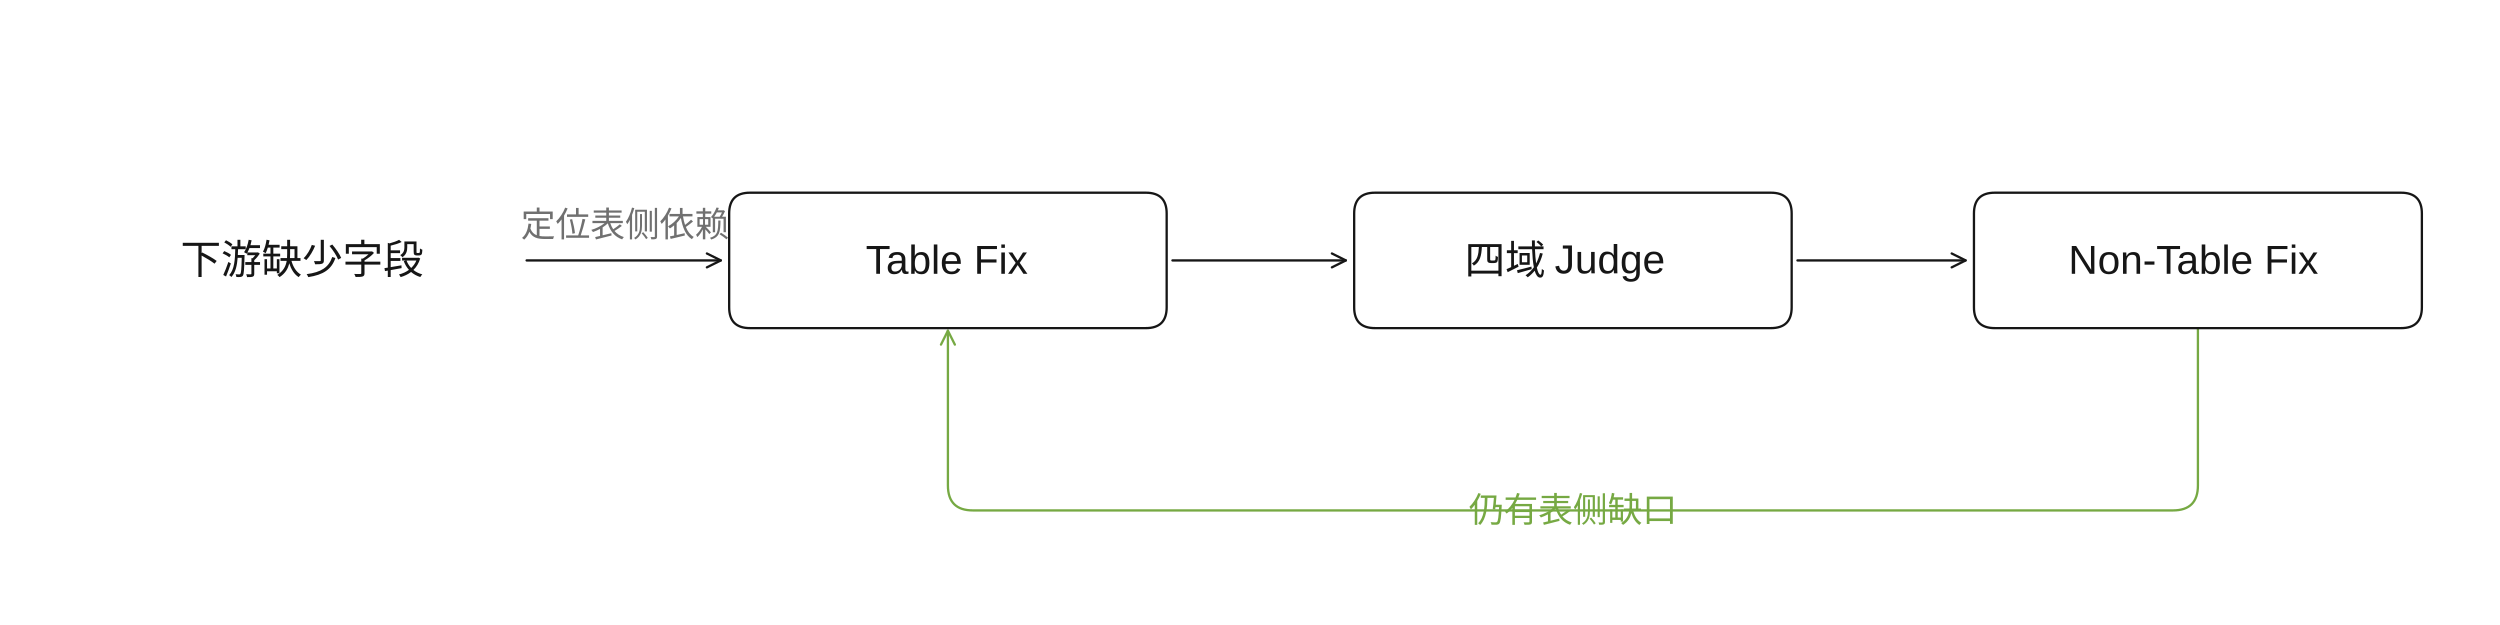
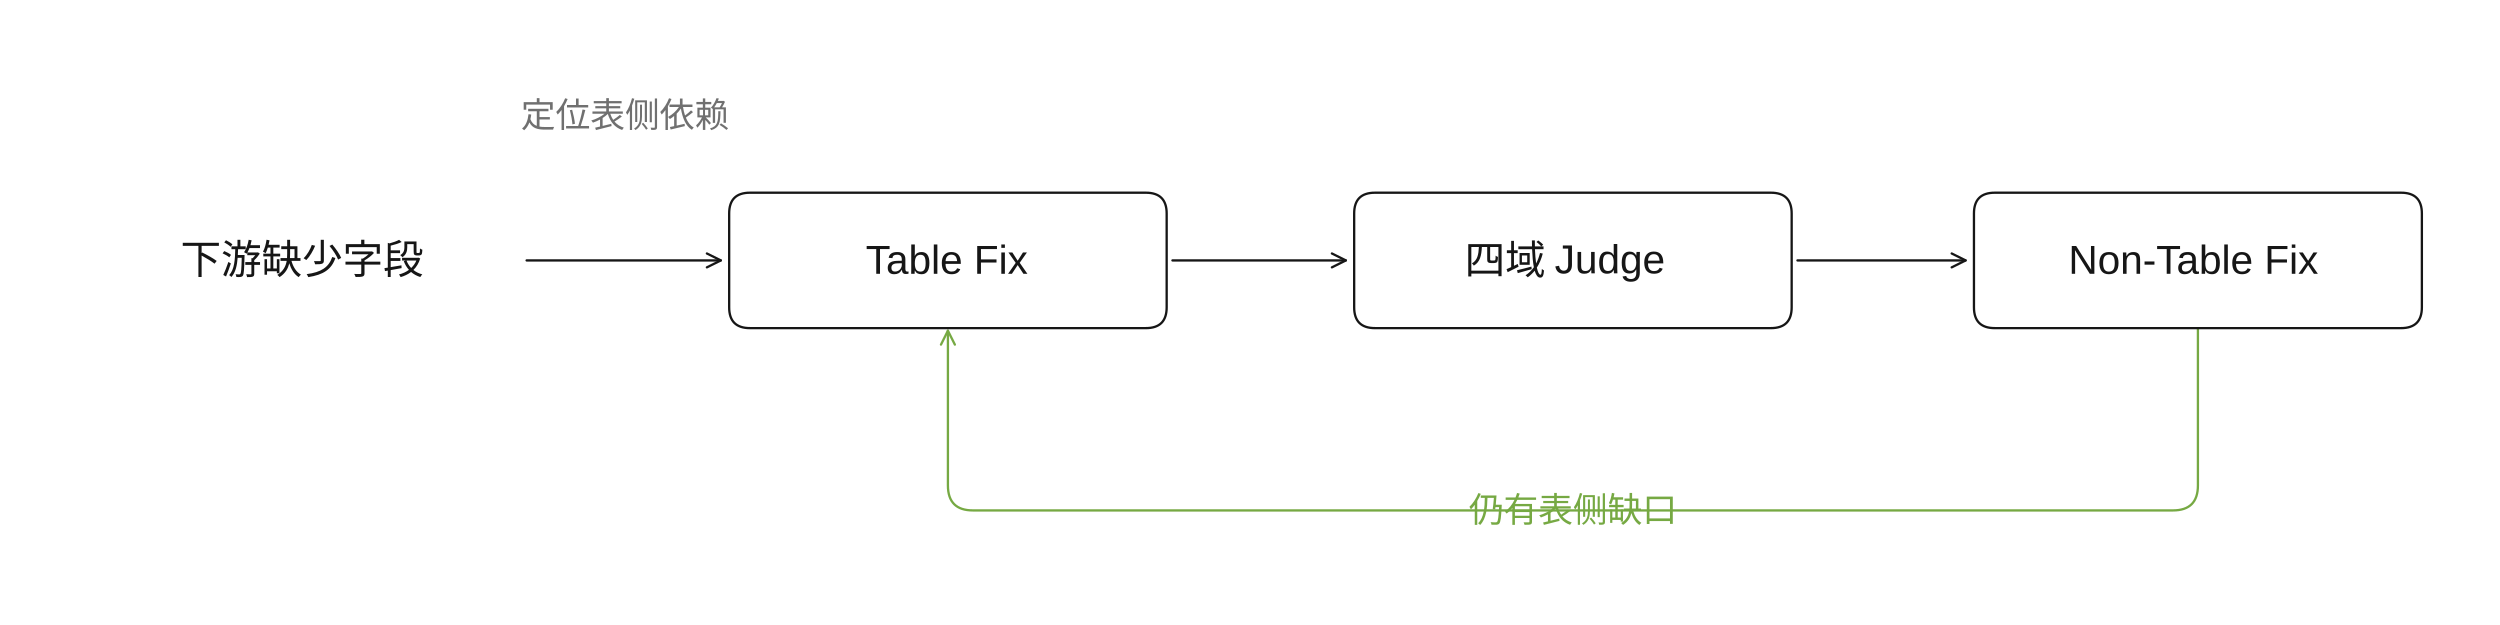
<svg xmlns="http://www.w3.org/2000/svg" width="864pt" height="216pt" viewBox="0 0 864 216" version="1.1">
  <defs>
    <style type="text/css">*{stroke-linejoin: round; stroke-linecap: butt}</style>
  </defs>
  <g id="figure_1">
    <g id="patch_1">
      <path d="M 0 216  L 864 216  L 864 0  L 0 0  z " style="fill: #ffffff" />
    </g>
    <g id="axes_1">
      <g id="patch_2">
        <path d="M 182 90  Q 215.998 90 249.102 90  " clip-path="url(#pcbf0a4f99d)" style="fill: none; stroke: #161616; stroke-width: 0.8; stroke-linecap: round" />
        <path d="M 244.302 87.6  L 249.102 90  L 244.302 92.4  " clip-path="url(#pcbf0a4f99d)" style="fill: none; stroke: #161616; stroke-width: 0.8; stroke-linecap: round" />
      </g>
      <g id="patch_3">
        <path d="M 405.197 90  Q 435.6 90 465.108 90  " clip-path="url(#pcbf0a4f99d)" style="fill: none; stroke: #161616; stroke-width: 0.8; stroke-linecap: round" />
        <path d="M 460.308 87.6  L 465.108 90  L 460.308 92.4  " clip-path="url(#pcbf0a4f99d)" style="fill: none; stroke: #161616; stroke-width: 0.8; stroke-linecap: round" />
      </g>
      <g id="patch_4">
        <path d="M 621.203 90  Q 650.702 90 679.306 90  " clip-path="url(#pcbf0a4f99d)" style="fill: none; stroke: #161616; stroke-width: 0.8; stroke-linecap: round" />
        <path d="M 674.506 87.6  L 679.306 90  L 674.506 92.4  " clip-path="url(#pcbf0a4f99d)" style="fill: none; stroke: #161616; stroke-width: 0.8; stroke-linecap: round" />
      </g>
      <g id="patch_5">
        <path d="M 759.6 113.4  L 759.6 167.76  Q 759.6 176.4 750.96 176.4  L 336.24 176.4  Q 327.6 176.4 327.6 167.76  L 327.6 114.294  " clip-path="url(#pcbf0a4f99d)" style="fill: none; stroke: #76a943; stroke-width: 0.8; stroke-linecap: round" />
        <path d="M 325.2 119.094  L 327.6 114.294  L 330 119.094  " clip-path="url(#pcbf0a4f99d)" style="fill: none; stroke: #76a943; stroke-width: 0.8; stroke-linecap: round" />
      </g>
      <g id="patch_6">
        <path d="M 259.2 66.6  L 396 66.6  Q 403.2 66.6 403.2 73.8  L 403.2 106.2  Q 403.2 113.4 396 113.4  L 259.2 113.4  Q 252 113.4 252 106.2  L 252 73.8  Q 252 66.6 259.2 66.6  z " clip-path="url(#pcbf0a4f99d)" style="fill: #ffffff; stroke: #161616; stroke-width: 0.8; stroke-linejoin: miter" />
      </g>
      <g id="patch_7">
        <path d="M 475.2 66.6  L 612 66.6  Q 619.2 66.6 619.2 73.8  L 619.2 106.2  Q 619.2 113.4 612 113.4  L 475.2 113.4  Q 468 113.4 468 106.2  L 468 73.8  Q 468 66.6 475.2 66.6  z " clip-path="url(#pcbf0a4f99d)" style="fill: #ffffff; stroke: #161616; stroke-width: 0.8; stroke-linejoin: miter" />
      </g>
      <g id="patch_8">
        <path d="M 689.4 66.6  L 829.8 66.6  Q 837 66.6 837 73.8  L 837 106.2  Q 837 113.4 829.8 113.4  L 689.4 113.4  Q 682.2 113.4 682.2 106.2  L 682.2 73.8  Q 682.2 66.6 689.4 66.6  z " clip-path="url(#pcbf0a4f99d)" style="fill: #ffffff; stroke: #161616; stroke-width: 0.8; stroke-linejoin: miter" />
      </g>
      <g id="text_1">
        <text x="62.4" y="94.633" font-size="14" font-family="Arial, PingFang SC, Hiragino Sans, Microsoft YaHei, sans-serif" fill="#161616" data-original-width="84">下游缺少字段</text>
      </g>
      <g id="text_2">
        <text x="299.208" y="94.633" font-size="14" font-family="Arial, PingFang SC, Hiragino Sans, Microsoft YaHei, sans-serif" fill="#161616" data-original-width="58">Table Fix</text>
      </g>
      <g id="text_3">
        <text x="506.164" y="94.837" font-size="14" font-family="Arial, PingFang SC, Hiragino Sans, Microsoft YaHei, sans-serif" fill="#161616" data-original-width="74">四域 Judge</text>
      </g>
      <g id="text_4">
        <text x="714.849" y="94.633" font-size="14" font-family="Arial, PingFang SC, Hiragino Sans, Microsoft YaHei, sans-serif" fill="#161616" data-original-width="91">Non-Table Fix</text>
      </g>
      <g id="text_5">
-         <text x="180" y="81.803" font-size="12" font-family="Arial, PingFang SC, Hiragino Sans, Microsoft YaHei, sans-serif" fill="#707070" data-original-width="72">定位表侧依赖</text>
+         <text x="180" y="44" font-size="12" font-family="Arial, PingFang SC, Hiragino Sans, Microsoft YaHei, sans-serif" fill="#707070" data-original-width="72">定位表侧依赖</text>
      </g>
      <g id="text_6">
        <text x="507.6" y="180.442" font-size="12" font-family="Arial, PingFang SC, Hiragino Sans, Microsoft YaHei, sans-serif" fill="#76a943" data-original-width="72">仍有表侧缺口</text>
      </g>
    </g>
  </g>
  <defs>
    <clipPath id="pcbf0a4f99d">
      <rect x="0" y="0" width="864" height="216" />
    </clipPath>
  </defs>
</svg>
